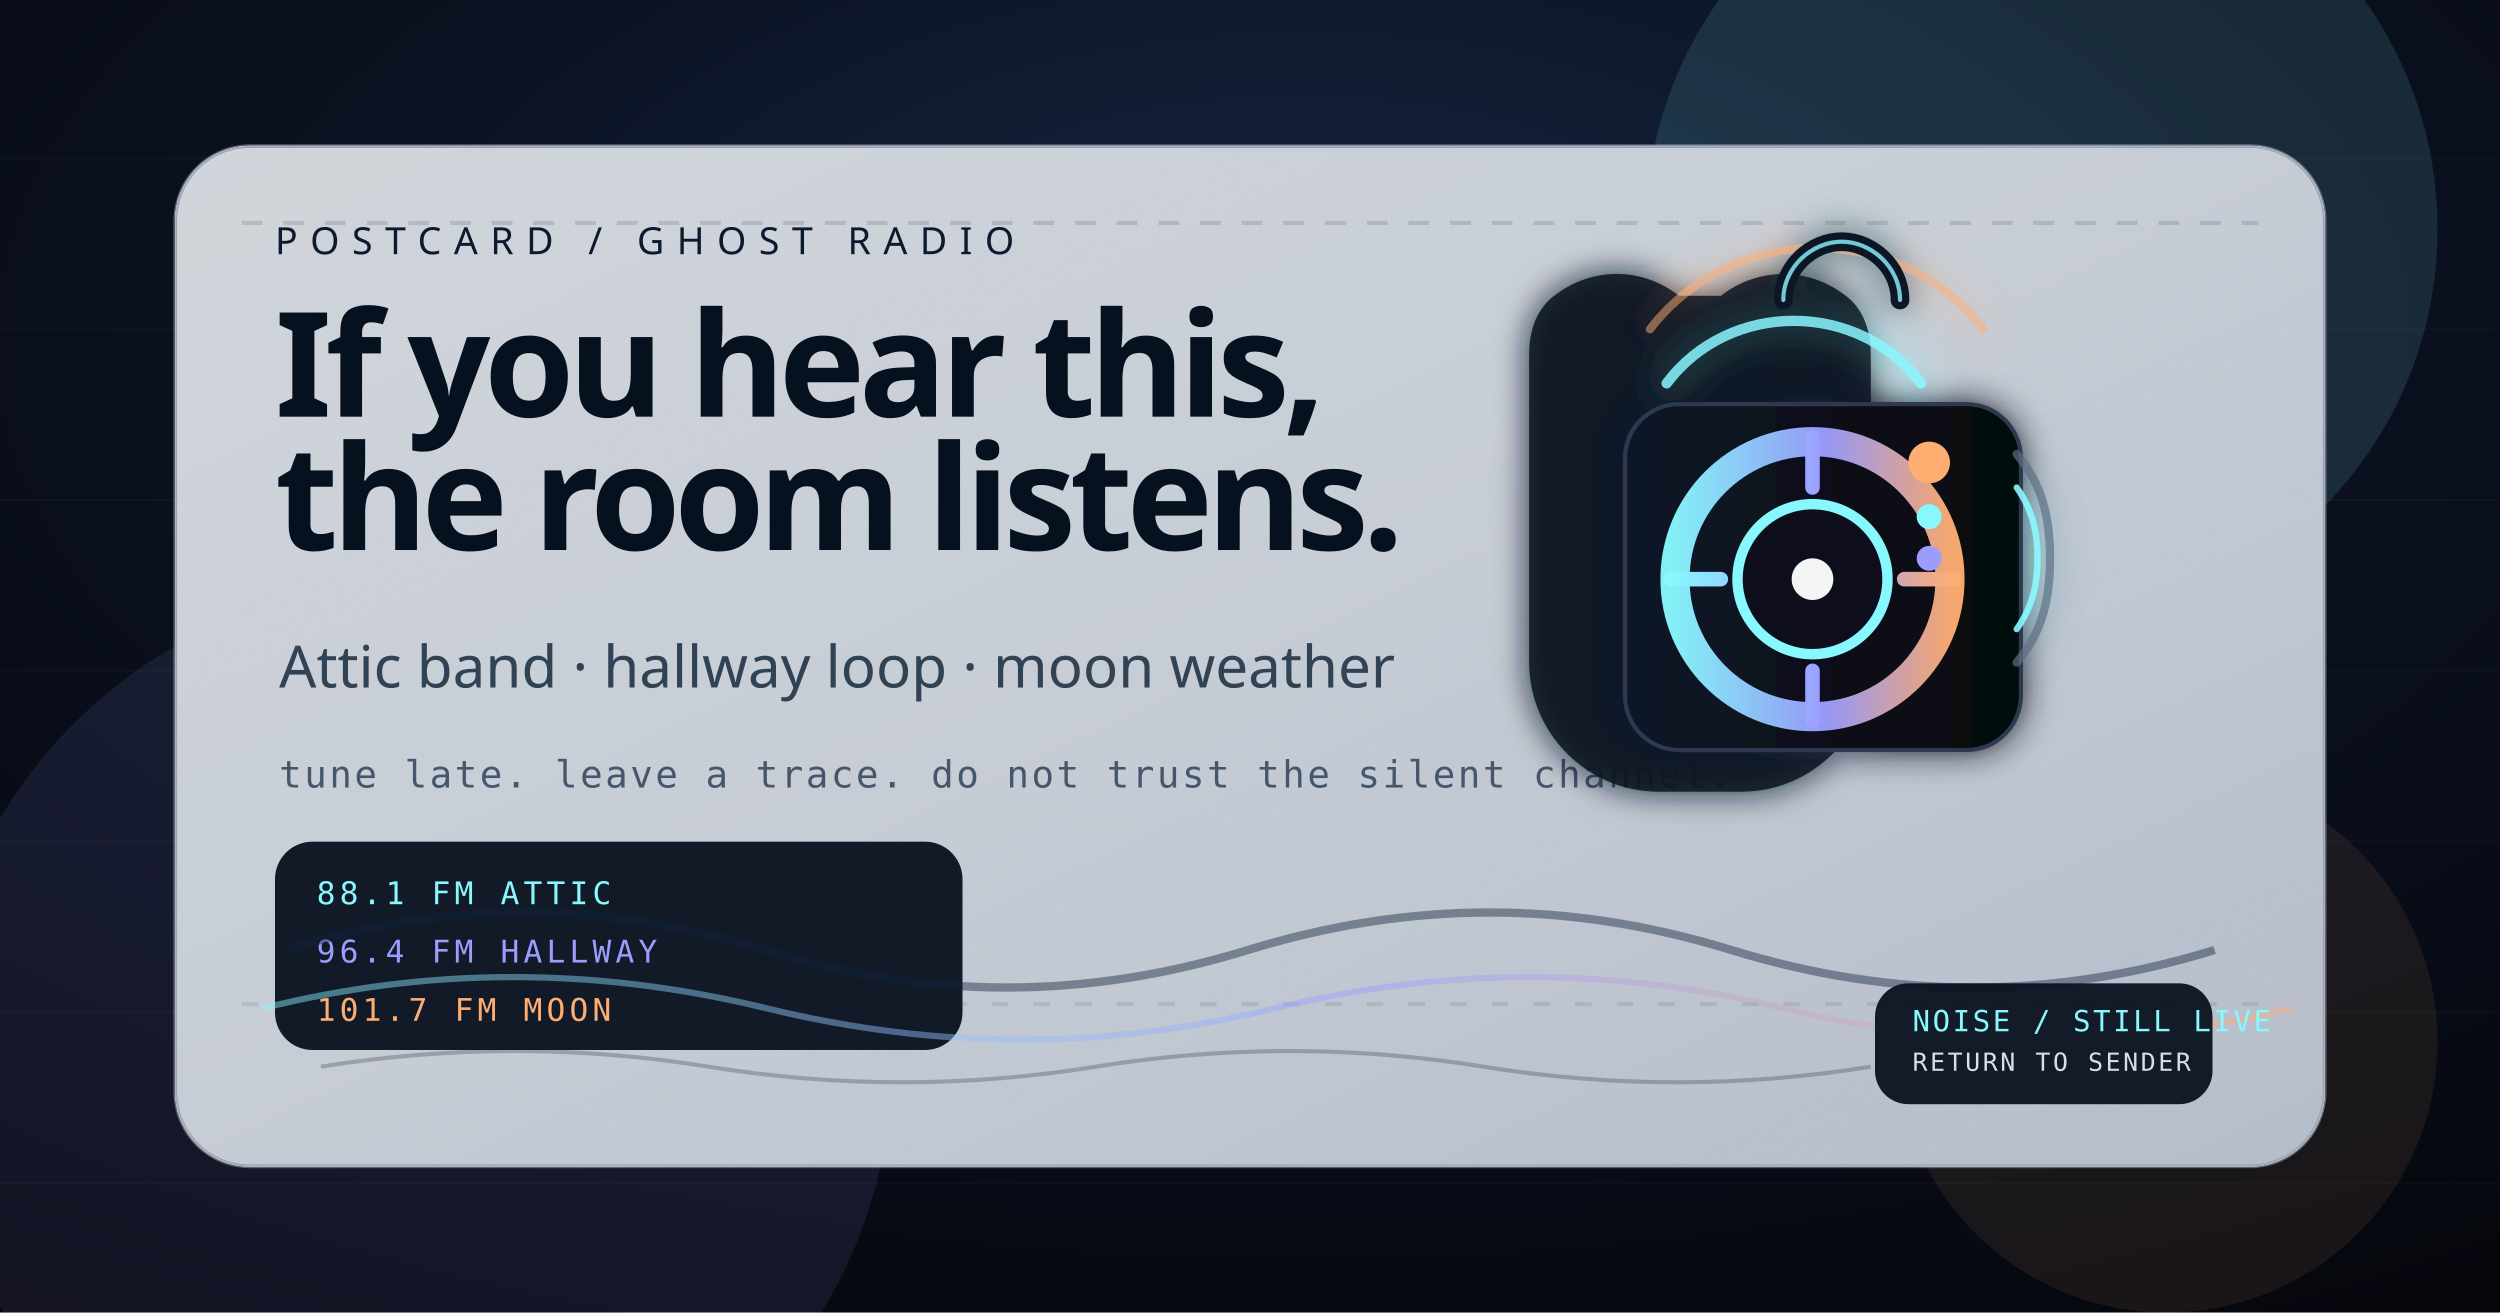
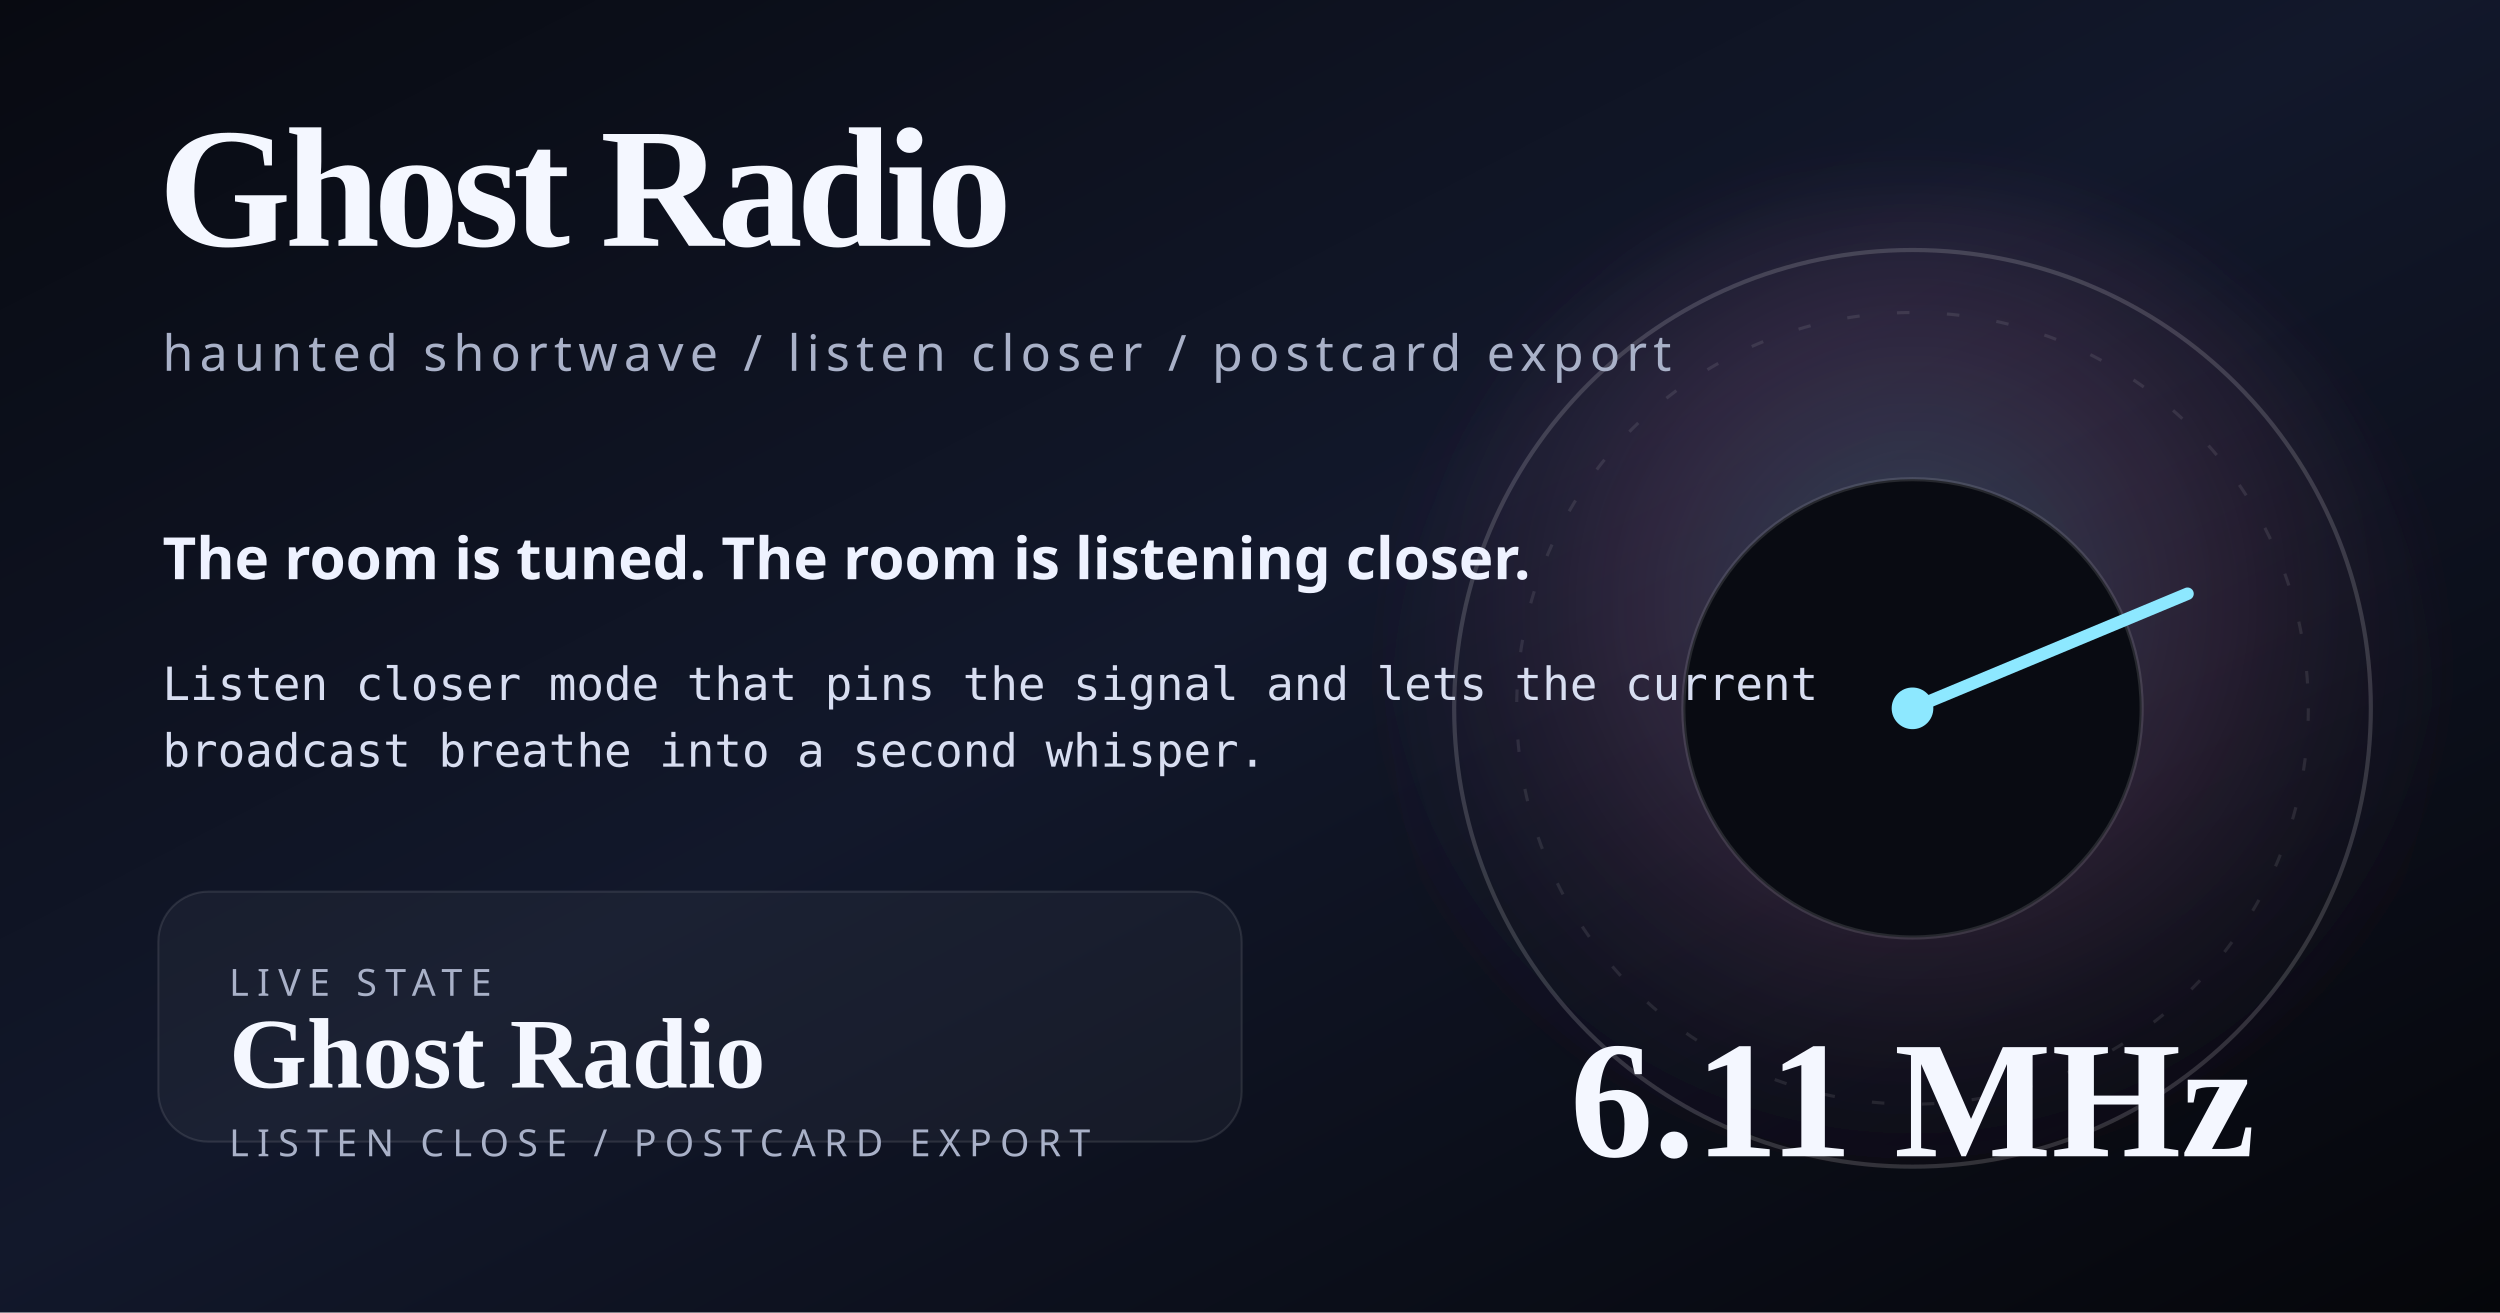
<svg xmlns="http://www.w3.org/2000/svg" viewBox="0 0 1200 630" role="img" aria-labelledby="title desc">
  <defs>
-     <radialGradient id="skyGlow" cx="52%" cy="26%" r="90%">
-       <stop offset="0%" stop-color="#162845" />
-       <stop offset="45%" stop-color="#0b1120" />
-       <stop offset="100%" stop-color="#05060b" />
+     <linearGradient id="bg" x1="0" x2="1" y1="0" y2="1">
+       <stop offset="0%" stop-color="#080a11" />
+       <stop offset="48%" stop-color="#12182b" />
+       <stop offset="100%" stop-color="#05060a" />
+     </linearGradient>
+     <radialGradient id="glow" cx="50%" cy="40%" r="65%">
+       <stop offset="0%" stop-color="#8de8ff" stop-opacity=".24" />
+       <stop offset="42%" stop-color="#ff94d7" stop-opacity=".12" />
+       <stop offset="100%" stop-color="#000" stop-opacity="0" />
    </radialGradient>
-     <linearGradient id="paper" x1="0%" x2="100%" y1="0%" y2="100%">
-       <stop offset="0%" stop-color="#edf0f4" />
-       <stop offset="52%" stop-color="#dfe5ed" />
-       <stop offset="100%" stop-color="#ccd4e1" />
-     </linearGradient>
-     <linearGradient id="ink" x1="0%" x2="100%">
-       <stop offset="0%" stop-color="#88f8ff" />
-       <stop offset="55%" stop-color="#9c9cff" />
-       <stop offset="100%" stop-color="#ffae72" />
-     </linearGradient>
-     <linearGradient id="dial" x1="0%" x2="100%">
-       <stop offset="0%" stop-color="#111827" />
-       <stop offset="100%" stop-color="#05070d" />
-     </linearGradient>
-     <filter id="glow" x="-30%" y="-30%" width="160%" height="160%">
-       <feGaussianBlur stdDeviation="8" result="blur" />
-       <feMerge>
-         <feMergeNode in="blur" />
-         <feMergeNode in="SourceGraphic" />
-       </feMerge>
+     <filter id="blur" x="-30%" y="-30%" width="160%" height="160%">
+       <feGaussianBlur stdDeviation="16" />
    </filter>
-     <filter id="softNoise" x="-10%" y="-10%" width="120%" height="120%">
-       <feTurbulence type="fractalNoise" baseFrequency=".8" numOctaves="2" seed="4" result="grain" />
-       <feColorMatrix in="grain" type="saturate" values="0" />
-       <feComponentTransfer>
-         <feFuncA type="table" tableValues="0 0 .04 .08" />
-       </feComponentTransfer>
-     </filter>
-     <clipPath id="cardClip">
-       <rect x="84" y="70" width="1032" height="490" rx="36" />
-     </clipPath>
  </defs>
-   <rect width="1200" height="630" fill="url(#skyGlow)" />
-   <circle cx="980" cy="110" r="190" fill="#88f8ff" opacity=".12" />
-   <circle cx="198" cy="510" r="230" fill="#9c9cff" opacity=".10" />
-   <circle cx="1040" cy="500" r="130" fill="#ffae72" opacity=".08" />
-   <g opacity=".14">
-     <path d="M0 76H1200M0 158H1200M0 240H1200M0 322H1200M0 404H1200M0 486H1200M0 568H1200" stroke="#ffffff" stroke-opacity=".14" stroke-width="1" />
-   </g>
-   <g clip-path="url(#cardClip)">
-     <rect x="84" y="70" width="1032" height="490" rx="36" fill="url(#paper)" stroke="#96a3b7" stroke-width="2" />
-     <rect x="84" y="70" width="1032" height="490" rx="36" fill="#07111e" opacity=".12" />
-     <rect x="84" y="70" width="1032" height="490" rx="36" filter="url(#softNoise)" opacity=".65" />
-     <path d="M116 107h968" stroke="#5d6b80" stroke-opacity=".24" stroke-width="2" stroke-dasharray="10 10" />
-     <path d="M116 482h968" stroke="#5d6b80" stroke-opacity=".18" stroke-width="2" stroke-dasharray="8 12" />
-     <g transform="translate(132 122)">
-       <text x="0" y="0" fill="#0c1a2f" font-family="Trebuchet MS, Segoe UI, sans-serif" font-size="18" letter-spacing="6">POSTCARD / GHOST RADIO</text>
-       <text x="0" y="78" fill="#06111f" font-family="Trebuchet MS, Segoe UI, sans-serif" font-size="70" font-weight="700" letter-spacing="-3">If you hear this,</text>
-       <text x="0" y="142" fill="#06111f" font-family="Trebuchet MS, Segoe UI, sans-serif" font-size="70" font-weight="700" letter-spacing="-3">the room listens.</text>
-       <text x="2" y="208" fill="#324255" font-family="Trebuchet MS, Segoe UI, sans-serif" font-size="28">Attic band · hallway loop · moon weather</text>
-       <text x="2" y="256" fill="#46576d" font-family="ui-monospace, SFMono-Regular, Menlo, Consolas, monospace" font-size="18" letter-spacing="1.2">tune late. leave a trace. do not trust the silent channel.</text>
-       <g transform="translate(0 282)">
-         <rect x="0" y="0" width="330" height="100" rx="18" fill="#0a1321" opacity=".96" />
-         <text x="20" y="30" fill="#88f8ff" font-family="ui-monospace, SFMono-Regular, Menlo, Consolas, monospace" font-size="15" letter-spacing="2">88.1 FM  ATTIC</text>
-         <text x="20" y="58" fill="#9c9cff" font-family="ui-monospace, SFMono-Regular, Menlo, Consolas, monospace" font-size="15" letter-spacing="2">96.4 FM  HALLWAY</text>
-         <text x="20" y="86" fill="#ffae72" font-family="ui-monospace, SFMono-Regular, Menlo, Consolas, monospace" font-size="15" letter-spacing="2">101.7 FM  MOON</text>
-       </g>
-     </g>
-     <g transform="translate(754 126)" filter="url(#glow)">
-       <path d="M72 16c18-14 42-14 60 0 8 6 12 16 12 28v148c0 34-28 62-62 62h-40c-34 0-62-28-62-62V44c0-12 4-22 12-28 18-14 42-14 60 0" fill="#101827" opacity=".88" />
-       <rect x="26" y="68" width="190" height="166" rx="26" fill="url(#dial)" stroke="#2f3950" stroke-width="2" />
-       <circle cx="116" cy="152" r="66" fill="none" stroke="url(#ink)" stroke-width="14" opacity=".96" />
-       <circle cx="116" cy="152" r="36" fill="#07111e" stroke="#88f8ff" stroke-width="5" />
-       <circle cx="116" cy="152" r="10" fill="#ffffff" opacity=".95" />
-       <path d="M116 84v24M116 196v24M48 152h24M160 152h24" stroke="url(#ink)" stroke-width="7" stroke-linecap="round" />
-       <path d="M46 58c30-40 92-40 122 0" fill="none" stroke="#88f8ff" stroke-width="5" stroke-linecap="round" opacity=".85" />
-       <path d="M38 32c40-52 120-52 160 0" fill="none" stroke="#ffae72" stroke-width="4" stroke-linecap="round" opacity=".5" />
-       <path d="M102 18c0-16 14-28 28-28s28 12 28 28" fill="none" stroke="#111827" stroke-width="9" stroke-linecap="round" />
-       <path d="M102 18c0-16 14-28 28-28s28 12 28 28" fill="none" stroke="#88f8ff" stroke-width="2" stroke-linecap="round" opacity=".8" />
-       <circle cx="172" cy="96" r="10" fill="#ffae72" />
-       <circle cx="172" cy="122" r="6" fill="#88f8ff" />
-       <circle cx="172" cy="142" r="6" fill="#9c9cff" />
-       <path d="M214 92c12 14 16 30 16 50s-4 36-16 50" fill="none" stroke="#5f6d85" stroke-width="4" stroke-linecap="round" opacity=".7" />
-       <path d="M214 108c7 10 10 20 10 34s-3 24-10 34" fill="none" stroke="#88f8ff" stroke-width="3" stroke-linecap="round" opacity=".9" />
-     </g>
-     <g opacity=".9">
-       <path d="M138 456c74-24 151-24 229 0s154 24 232 0 154-24 232 0 154 24 232 0" fill="none" stroke="#10223a" stroke-width="4" opacity=".48" />
-       <path d="M126 484c80-20 160-20 242 0s162 20 244 0 162-20 244 0 162 20 244 0" fill="none" stroke="url(#ink)" stroke-width="3" opacity=".5" />
-       <path d="M154 512c62-10 124-10 186 0s124 10 186 0 124-10 186 0 124 10 186 0" fill="none" stroke="#07111e" stroke-width="2" opacity=".26" />
-     </g>
-     <g transform="translate(900 472)">
-       <rect x="0" y="0" width="162" height="58" rx="16" fill="#0a1321" opacity=".95" />
-       <text x="18" y="23" fill="#88f8ff" font-family="ui-monospace, SFMono-Regular, Menlo, Consolas, monospace" font-size="14" letter-spacing="1.2">NOISE / STILL LIVE</text>
-       <text x="18" y="42" fill="#d6deea" font-family="ui-monospace, SFMono-Regular, Menlo, Consolas, monospace" font-size="12" letter-spacing="1.2">RETURN TO SENDER</text>
-     </g>
-   </g>
-   <rect x="84" y="70" width="1032" height="490" rx="36" fill="none" stroke="#e7ecf4" stroke-opacity=".35" stroke-width="1.5" />
+   <rect width="1200" height="630" fill="url(#bg)" />
+   <circle cx="918" cy="340" r="250" fill="url(#glow)" filter="url(#blur)" />
+   <circle cx="918" cy="340" r="220" fill="none" stroke="#ffffff" stroke-opacity=".16" stroke-width="2" />
+   <circle cx="918" cy="340" r="190" fill="none" stroke="#ffffff" stroke-opacity=".09" stroke-width="1.5" stroke-dasharray="6 18" />
+   <circle cx="918" cy="340" r="110" fill="#090b12" stroke="#ffffff" stroke-opacity=".12" stroke-width="2" />
+   <line x1="918" y1="340" x2="1050" y2="285" stroke="#8de8ff" stroke-width="6" stroke-linecap="round" />
+   <circle cx="918" cy="340" r="10" fill="#8de8ff" />
+   <text x="76" y="118" fill="#f4f7ff" font-family="Georgia, Times New Roman, serif" font-size="82" font-weight="700" letter-spacing="-3">Ghost Radio</text>
+   <text x="78" y="178" fill="#a9b1c8" font-family="Trebuchet MS, Segoe UI, sans-serif" font-size="24" letter-spacing="3">haunted shortwave / listen closer / postcard export</text>
+   <text x="78" y="278" fill="#eef2ff" font-family="Trebuchet MS, Segoe UI, sans-serif" font-size="28" font-weight="700">The room is tuned. The room is listening closer.</text>
+   <text x="78" y="336" fill="#d8def1" font-family="ui-monospace, SFMono-Regular, Menlo, Consolas, monospace" font-size="22">
+     <tspan x="78" dy="0">Listen closer mode that pins the signal and lets the current</tspan>
+     <tspan x="78" dy="32">broadcast breathe into a second whisper.</tspan>
+   </text>
+   <rect x="76" y="428" width="520" height="120" rx="24" fill="#ffffff" fill-opacity=".04" stroke="#ffffff" stroke-opacity=".1" />
+   <text x="110" y="478" fill="#a9b1c8" font-family="Trebuchet MS, Segoe UI, sans-serif" font-size="18" letter-spacing="4">LIVE STATE</text>
+   <text x="110" y="522" fill="#f4f7ff" font-family="Georgia, Times New Roman, serif" font-size="48" font-weight="700">Ghost Radio</text>
+   <text x="110" y="555" fill="#a9b1c8" font-family="Trebuchet MS, Segoe UI, sans-serif" font-size="18" letter-spacing="4">LISTEN CLOSE / POSTCARD EXPORT</text>
+   <text x="918" y="555" text-anchor="middle" fill="#f4f7ff" font-family="Georgia, Times New Roman, serif" font-size="80" font-weight="700">6.11 MHz</text>
</svg>
